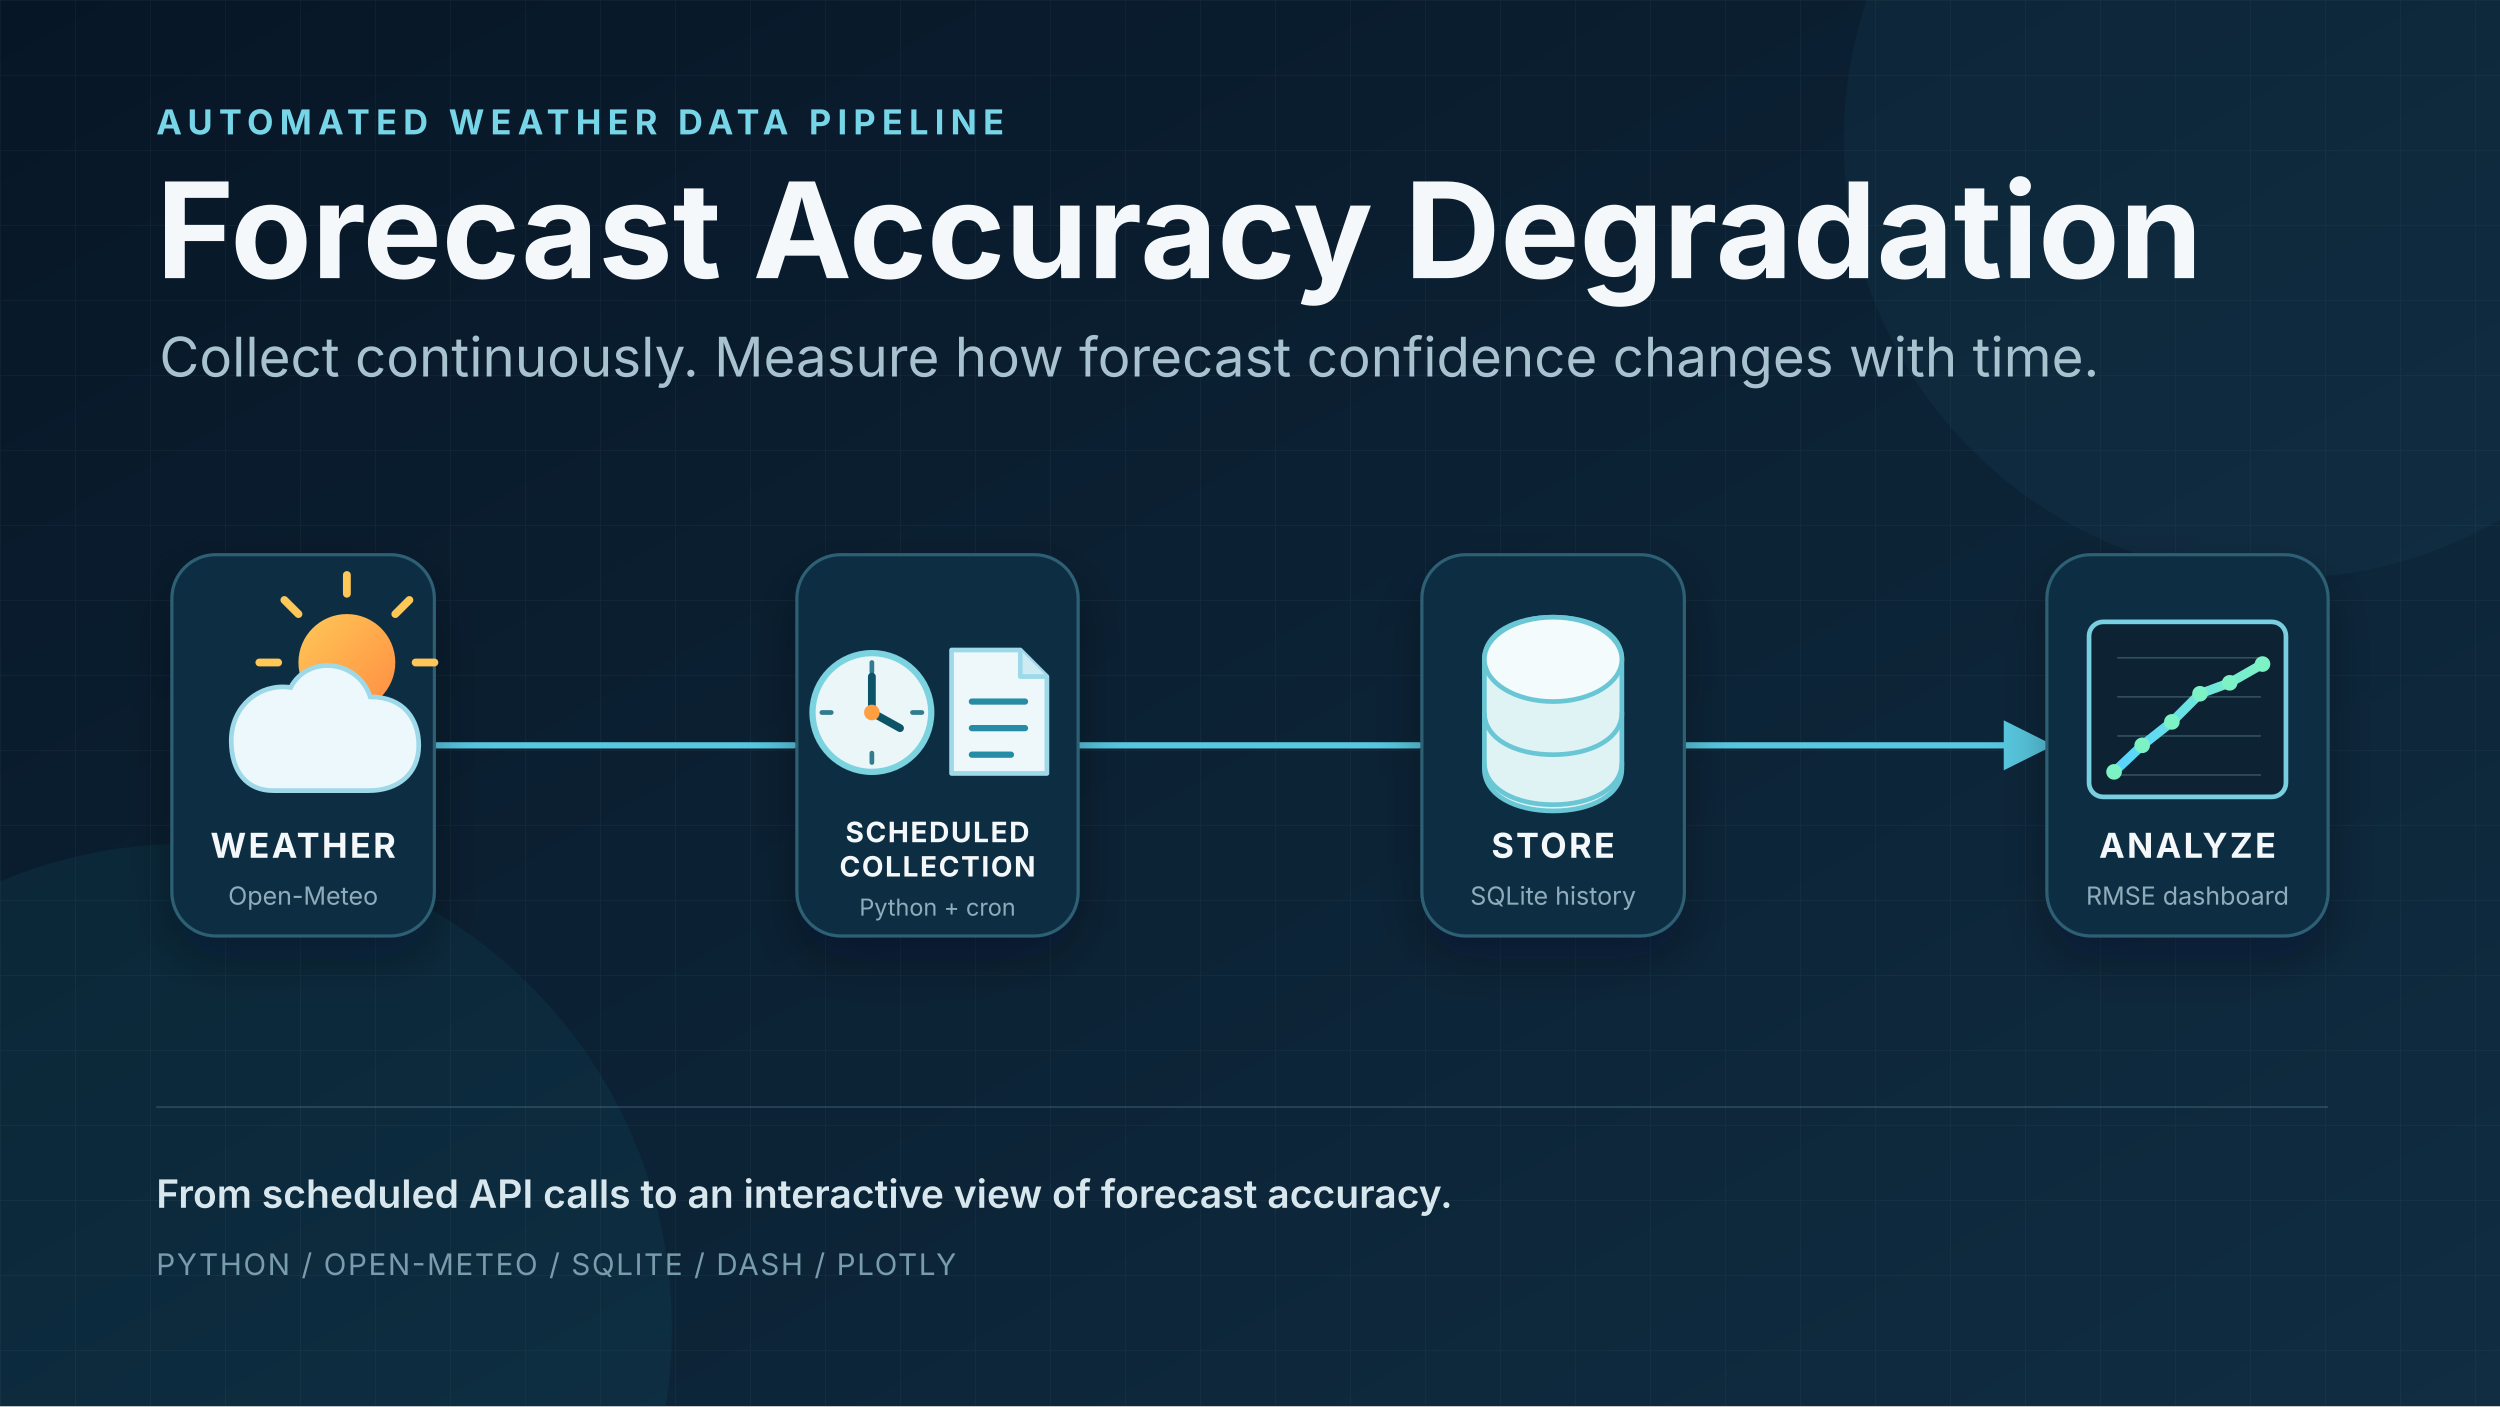
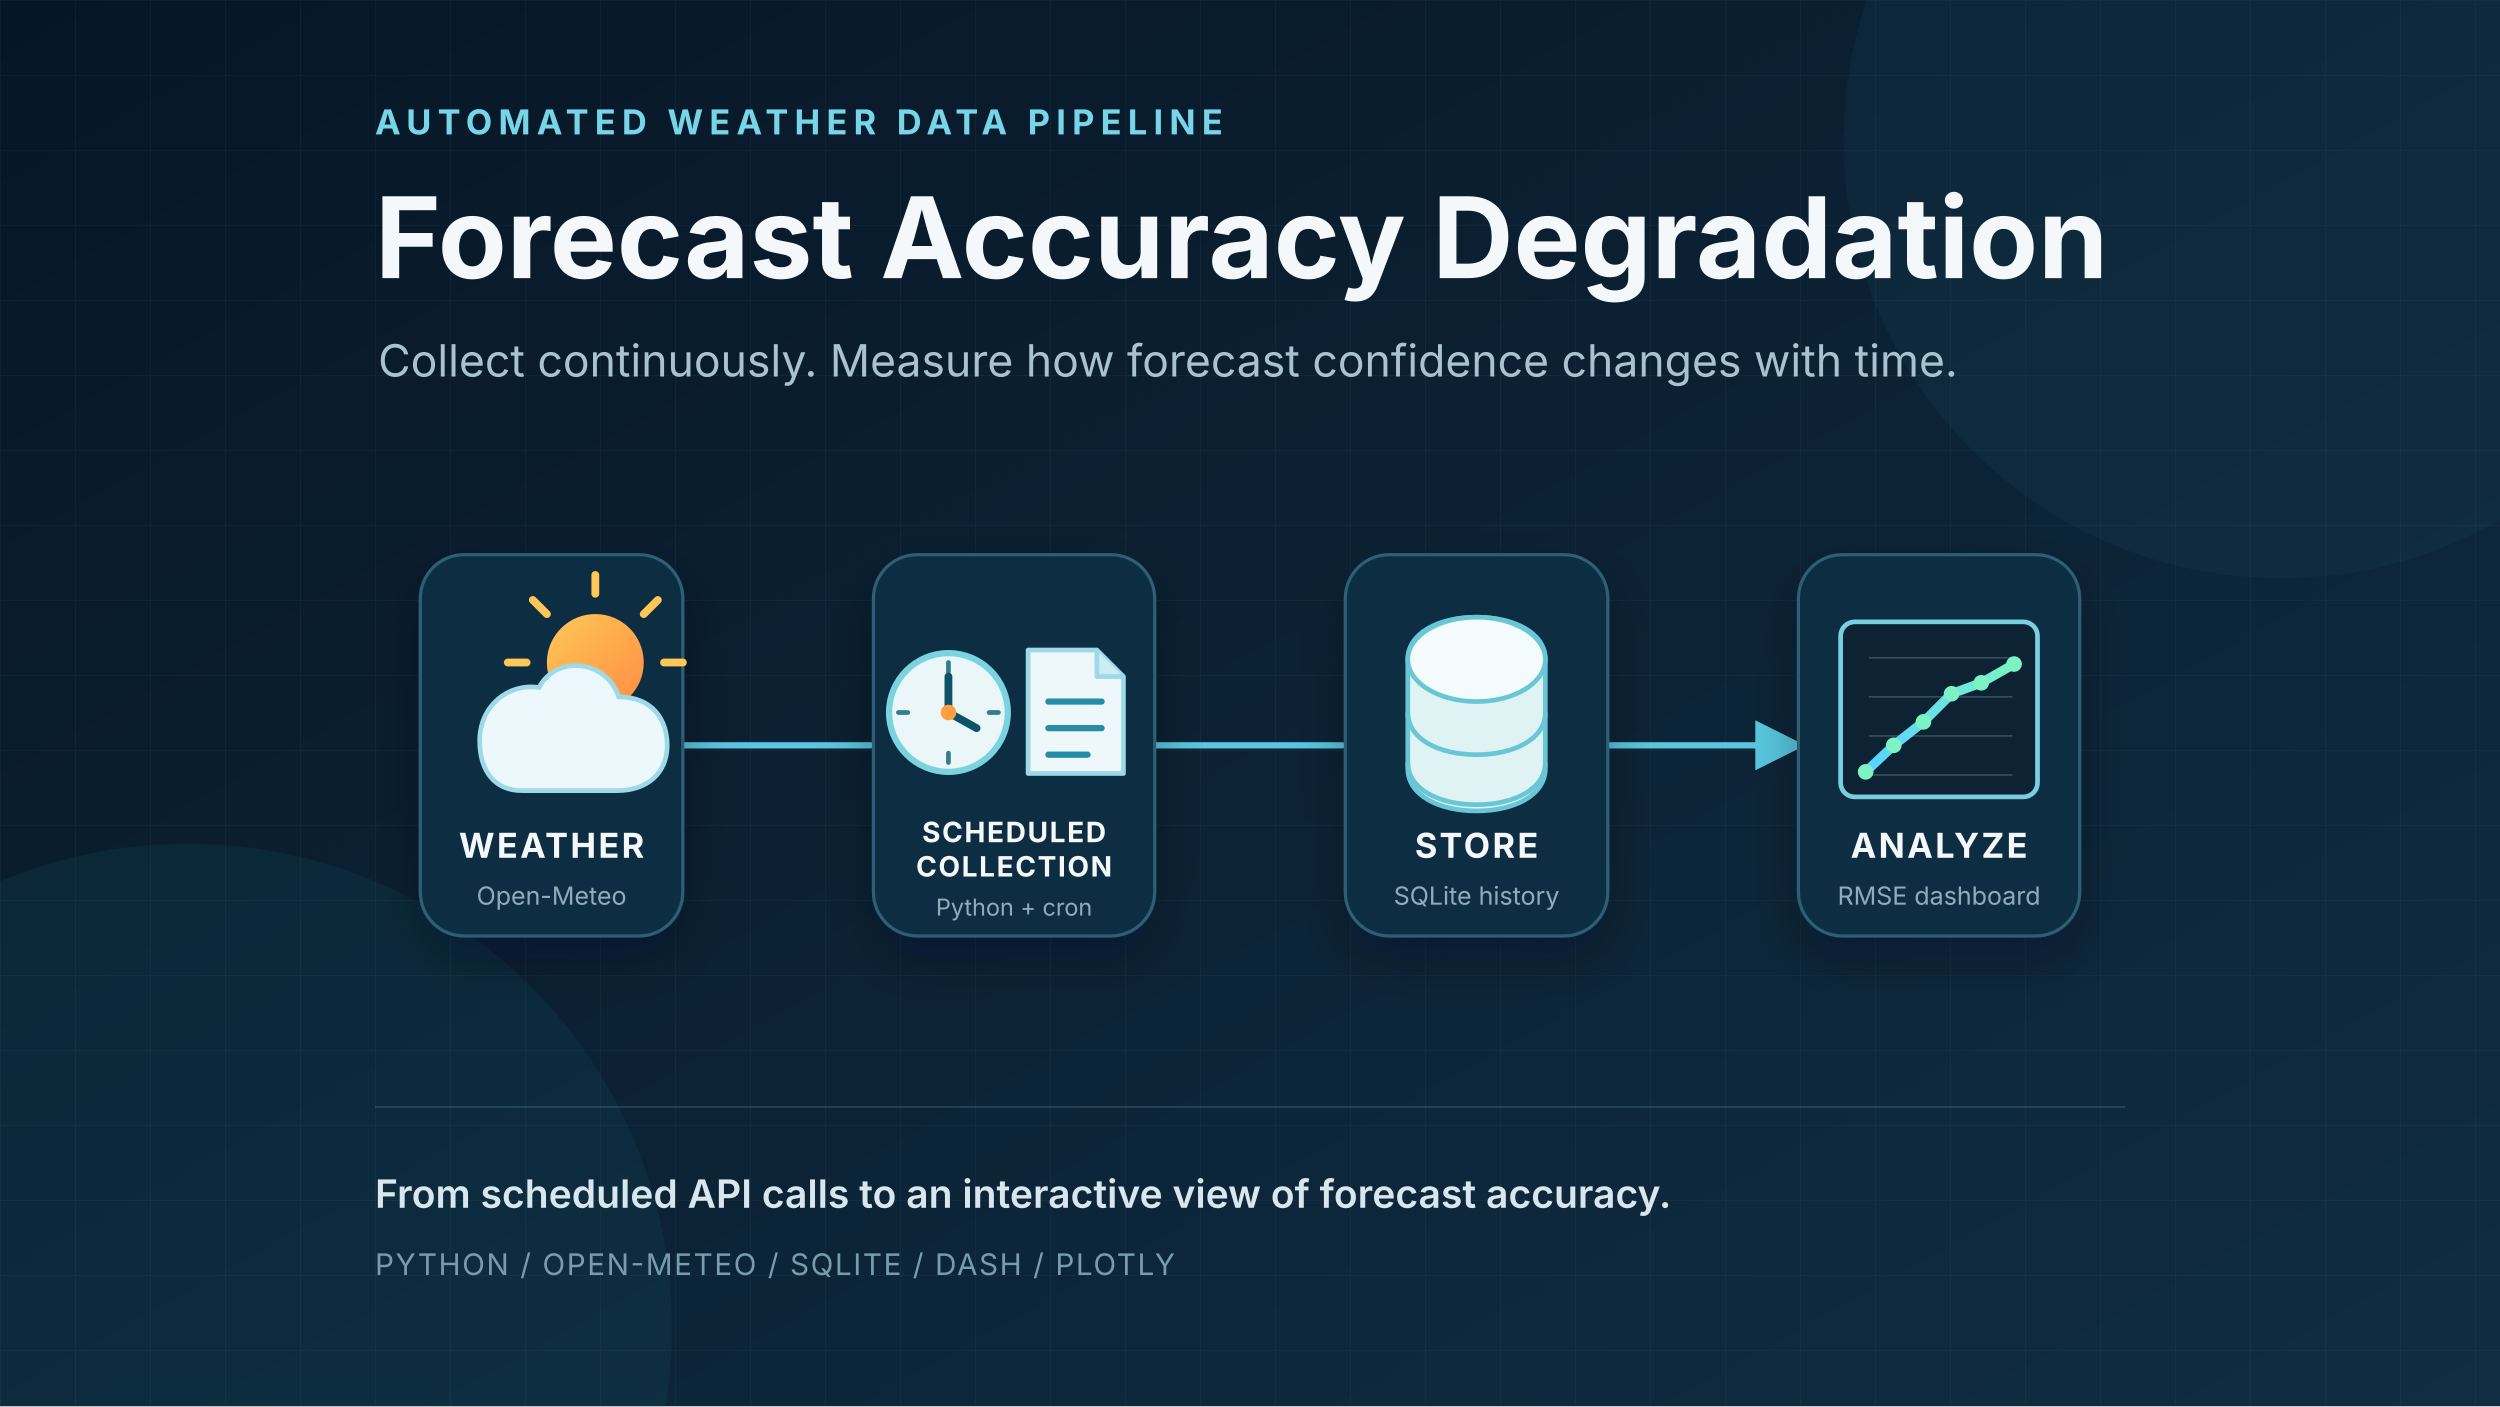
<svg xmlns="http://www.w3.org/2000/svg" width="1600" height="900" viewBox="0 0 1600 900" role="img" aria-labelledby="title description">
  <defs>
    <linearGradient id="background" x1="0" y1="0" x2="1" y2="1">
      <stop offset="0" stop-color="#071626" />
      <stop offset="1" stop-color="#102d42" />
    </linearGradient>
    <linearGradient id="weatherGlow" x1="0" y1="0" x2="1" y2="1">
      <stop offset="0" stop-color="#ffc857" />
      <stop offset="1" stop-color="#ff8c42" />
    </linearGradient>
    <linearGradient id="chartLine" x1="0" y1="0" x2="1" y2="0">
      <stop offset="0" stop-color="#57d3ff" />
      <stop offset="1" stop-color="#7cf2c5" />
    </linearGradient>
    <pattern id="grid" width="48" height="48" patternUnits="userSpaceOnUse">
      <path d="M 48 0 L 0 0 0 48" fill="none" stroke="#b9d6e5" stroke-opacity="0.055" stroke-width="1" />
    </pattern>
    <filter id="shadow" x="-30%" y="-30%" width="160%" height="160%">
      <feDropShadow dx="0" dy="14" stdDeviation="16" flood-color="#000b14" flood-opacity="0.32" />
    </filter>
    <marker id="arrow" viewBox="0 0 10 10" refX="8" refY="5" markerWidth="8" markerHeight="8" orient="auto-start-reverse">
      <path d="M 0 0 L 10 5 L 0 10 z" fill="#58c7df" />
    </marker>
  </defs>
  <rect width="1600" height="900" fill="url(#background)" />
  <rect width="1600" height="900" fill="url(#grid)" />
  <circle cx="1460" cy="90" r="280" fill="#2b6b84" opacity="0.10" />
  <circle cx="120" cy="850" r="310" fill="#1694a6" opacity="0.08" />
  <g font-family="Inter, ui-sans-serif, system-ui, -apple-system, BlinkMacSystemFont, 'Segoe UI', sans-serif">
-     <text x="100" y="86" fill="#76d6e8" font-size="22" font-weight="700" letter-spacing="4">AUTOMATED WEATHER DATA PIPELINE</text>
-     <text x="100" y="178" fill="#f4f8fa" font-size="85" font-weight="750">Forecast Accuracy Degradation</text>
-     <text x="102" y="241" fill="#a9c2cf" font-size="35">Collect continuously. Measure how forecast confidence changes with time.</text>
-     <path d="M 278 477 H 508 M 690 477 H 908 M 1078 477 H 1308" fill="none" stroke="#58c7df" stroke-width="4" stroke-linecap="round" marker-end="url(#arrow)" />
-     <g transform="translate(110 355)" filter="url(#shadow)">
+     <text x="240" y="86" fill="#76d6e8" font-size="22" font-weight="700" letter-spacing="4">AUTOMATED WEATHER DATA PIPELINE</text>
+     <text x="240" y="178" fill="#f4f8fa" font-size="72" font-weight="750">Forecast Accuracy Degradation</text>
+     <text x="242" y="241" fill="#a9c2cf" font-size="28.5">Collect continuously. Measure how forecast confidence changes with time.</text>
+     <path d="M 437 477 H 557 M 739 477 H 859 M 1029 477 H 1149" fill="none" stroke="#58c7df" stroke-width="4" stroke-linecap="round" marker-end="url(#arrow)" />
+     <g transform="translate(269 355)" filter="url(#shadow)">
      <rect width="168" height="244" rx="28" fill="#102f43" stroke="#2f6074" stroke-width="2" />
      <circle cx="112" cy="69" r="31" fill="url(#weatherGlow)" />
      <g stroke="#ffc857" stroke-width="5" stroke-linecap="round">
        <path d="M112 25 V13 M112 125 V113 M68 69 H56 M168 69 H156 M81 38 L72 29 M152 109 L143 100 M143 38 L152 29" />
      </g>
      <path d="M38 119 C38 97 56 82 76 85 C87 64 119 67 127 91 C149 91 158 106 158 122 C158 140 145 151 126 151 H65 C48 151 38 139 38 119 Z" fill="#edf8fc" stroke="#9dd9e8" stroke-width="3" />
      <text x="84" y="194" text-anchor="middle" fill="#f4f8fa" font-size="22" font-weight="700" letter-spacing="1.5">WEATHER</text>
      <text x="84" y="224" text-anchor="middle" fill="#8eacbb" font-size="16">Open-Meteo</text>
    </g>
-     <g transform="translate(510 355)" filter="url(#shadow)">
+     <g transform="translate(559 355)" filter="url(#shadow)">
      <rect width="180" height="244" rx="28" fill="#102f43" stroke="#2f6074" stroke-width="2" />
      <path d="M99 61 H143 L160 78 V140 H99 Z" fill="#eef7fa" stroke="#9dd9e8" stroke-width="3" stroke-linejoin="round" />
      <path d="M143 61 V78 H160" fill="#ccebf2" stroke="#9dd9e8" stroke-width="3" stroke-linejoin="round" />
      <g stroke="#258ca5" stroke-width="4" stroke-linecap="round">
        <path d="M112 94 H146 M112 111 H146 M112 128 H137" />
      </g>
      <circle cx="48" cy="101" r="38" fill="#eaf6f8" stroke="#7ad3df" stroke-width="4" />
      <g stroke="#327b8e" stroke-width="3" stroke-linecap="round">
        <path d="M48 69 V75 M48 127 V133 M16 101 H22 M74 101 H80" />
      </g>
      <path d="M48 101 L48 78 M48 101 L66 111" fill="none" stroke="#0f5368" stroke-width="5" stroke-linecap="round" />
      <circle cx="48" cy="101" r="5" fill="#ff9f43" />
      <text x="90" y="184" text-anchor="middle" fill="#f4f8fa" font-size="18" font-weight="700" letter-spacing="1">SCHEDULED</text>
      <text x="90" y="206" text-anchor="middle" fill="#f4f8fa" font-size="18" font-weight="700" letter-spacing="1">COLLECTION</text>
      <text x="90" y="231" text-anchor="middle" fill="#8eacbb" font-size="15">Python + cron</text>
    </g>
-     <g transform="translate(910 355)" filter="url(#shadow)">
+     <g transform="translate(861 355)" filter="url(#shadow)">
      <rect width="168" height="244" rx="28" fill="#102f43" stroke="#2f6074" stroke-width="2" />
      <path d="M40 67 C40 50 60 40 84 40 C108 40 128 50 128 67 V137 C128 154 108 164 84 164 C60 164 40 154 40 137 Z" fill="#dff3f5" stroke="#69c6d4" stroke-width="3" />
      <ellipse cx="84" cy="67" rx="44" ry="27" fill="#f4fbfc" stroke="#69c6d4" stroke-width="3" />
      <path d="M40 101 C40 118 60 128 84 128 C108 128 128 118 128 101 M40 133 C40 150 60 160 84 160 C108 160 128 150 128 133" fill="none" stroke="#69c6d4" stroke-width="3" />
      <text x="84" y="194" text-anchor="middle" fill="#f4f8fa" font-size="22" font-weight="700" letter-spacing="1.5">STORE</text>
      <text x="84" y="224" text-anchor="middle" fill="#8eacbb" font-size="16">SQLite history</text>
    </g>
-     <g transform="translate(1310 355)" filter="url(#shadow)">
+     <g transform="translate(1151 355)" filter="url(#shadow)">
      <rect width="180" height="244" rx="28" fill="#102f43" stroke="#2f6074" stroke-width="2" />
      <rect x="27" y="43" width="126" height="112" rx="9" fill="#092131" stroke="#79cfdf" stroke-width="3" />
      <g stroke="#8baab8" stroke-opacity="0.35" stroke-width="1">
        <path d="M45 66 H137 M45 91 H137 M45 116 H137 M45 141 H137" />
      </g>
      <polyline points="43,139 61,122 80,107 98,89 117,82 138,70" fill="none" stroke="url(#chartLine)" stroke-width="6" stroke-linecap="round" stroke-linejoin="round" />
      <g fill="#7cf2c5">
        <circle cx="43" cy="139" r="5" />
        <circle cx="61" cy="122" r="5" />
        <circle cx="80" cy="107" r="5" />
        <circle cx="98" cy="89" r="5" />
        <circle cx="117" cy="82" r="5" />
        <circle cx="138" cy="70" r="5" />
      </g>
      <text x="90" y="194" text-anchor="middle" fill="#f4f8fa" font-size="22" font-weight="700" letter-spacing="1.5">ANALYZE</text>
      <text x="90" y="224" text-anchor="middle" fill="#8eacbb" font-size="16">RMSE dashboard</text>
    </g>
-     <g transform="translate(100 708)">
-       <rect width="1390" height="1" fill="#7eb4c5" opacity="0.25" />
+     <g transform="translate(240 708)">
+       <rect width="1120" height="1" fill="#7eb4c5" opacity="0.25" />
      <text x="0" y="65" fill="#d7e7ed" font-size="25" font-weight="600">From scheduled API calls to an interactive view of forecast accuracy.</text>
      <text x="0" y="108" fill="#789cab" font-size="19" letter-spacing="1">PYTHON  /  OPEN-METEO  /  SQLITE  /  DASH  /  PLOTLY</text>
    </g>
  </g>
</svg>
